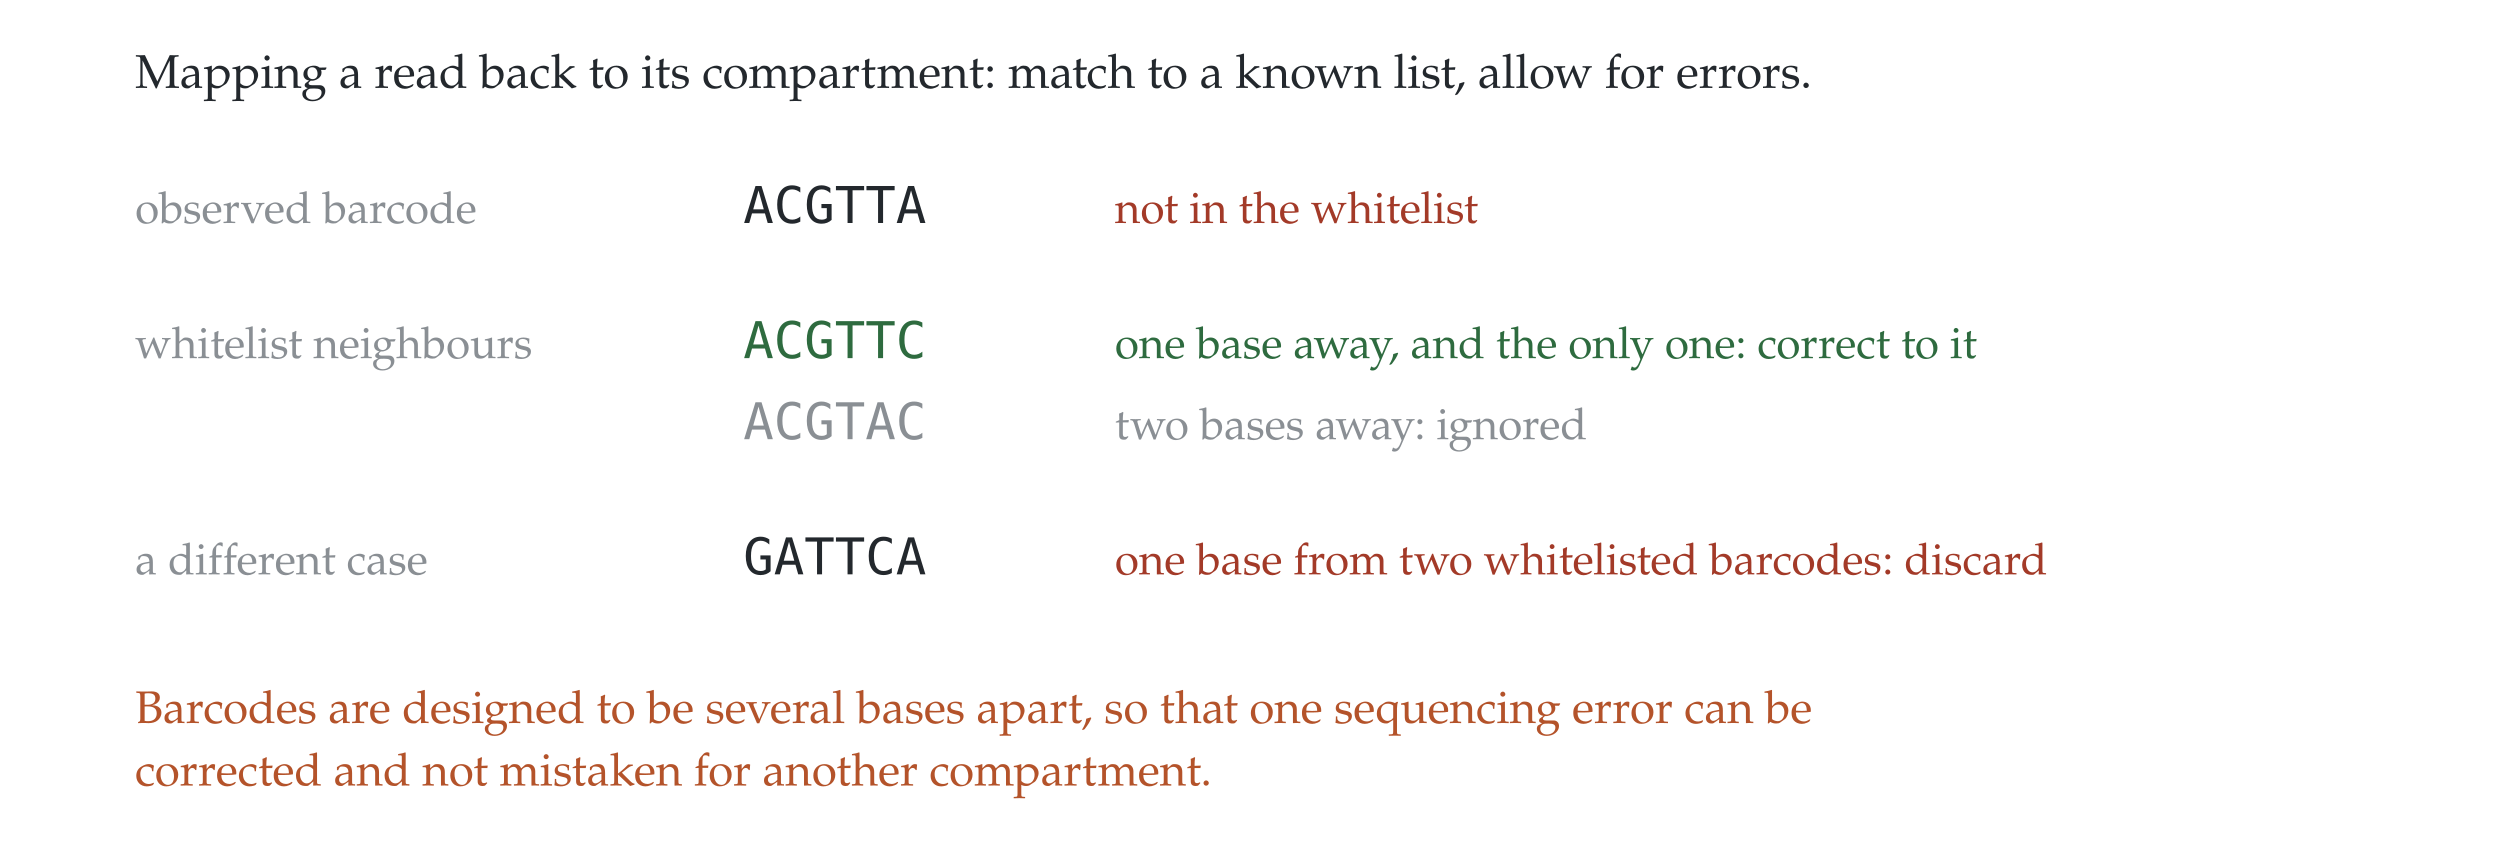
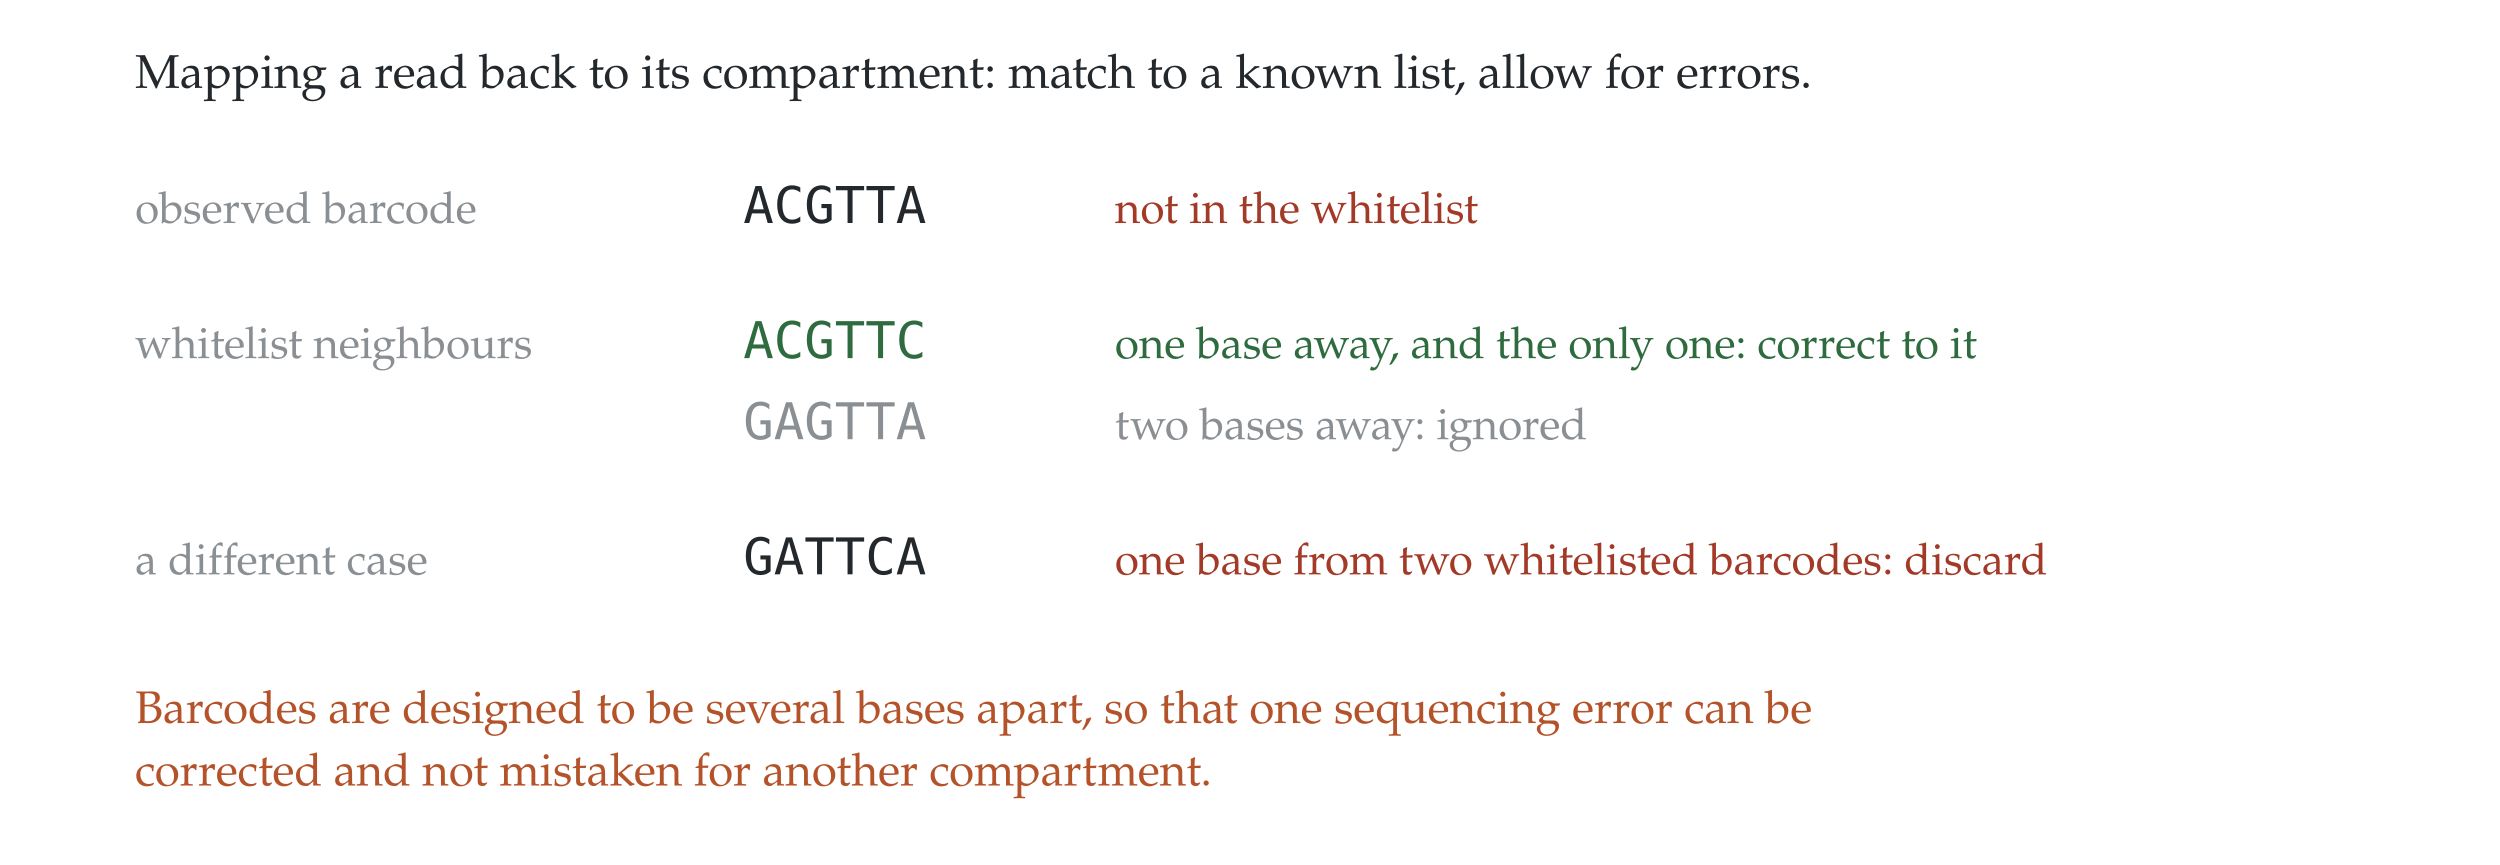
<svg xmlns="http://www.w3.org/2000/svg" viewBox="0 0 740 256" width="740" height="256" font-family="&quot;Palatino Linotype&quot;, &quot;Book Antiqua&quot;, Palatino, FreeSerif, serif" fill="#23282d">
  <rect width="740" height="256" fill="none" />
  <text x="40" y="26" font-size="14" fill="#23282d">Mapping a read back to its compartment: match to a known list, allow for errors.</text>
  <text x="40" y="66" font-size="13" fill="#8a8f94">observed barcode</text>
  <text x="220" y="66" font-size="15" fill="#23282d" font-family="ui-monospace, &quot;DejaVu Sans Mono&quot;, &quot;Courier New&quot;, monospace">ACGTTA</text>
  <text x="330" y="66" font-size="13" fill="#a33a28">not in the whitelist</text>
  <text x="40" y="106" font-size="13" fill="#8a8f94">whitelist neighbours</text>
  <text x="220" y="106" font-size="15" fill="#2e6b3f" font-family="ui-monospace, &quot;DejaVu Sans Mono&quot;, &quot;Courier New&quot;, monospace">ACGTTC</text>
  <text x="330" y="106" font-size="13" fill="#2e6b3f">one base away, and the only one: correct to it</text>
-   <text x="220" y="130" font-size="15" fill="#8a8f94" font-family="ui-monospace, &quot;DejaVu Sans Mono&quot;, &quot;Courier New&quot;, monospace">ACGTAC</text>
+   <text x="220" y="130" font-size="15" fill="#8a8f94" font-family="ui-monospace, &quot;DejaVu Sans Mono&quot;, &quot;Courier New&quot;, monospace">GAGTTA</text>
  <text x="330" y="130" font-size="13" fill="#8a8f94">two bases away: ignored</text>
  <text x="40" y="170" font-size="13" fill="#8a8f94">a different case</text>
  <text x="220" y="170" font-size="15" fill="#23282d" font-family="ui-monospace, &quot;DejaVu Sans Mono&quot;, &quot;Courier New&quot;, monospace">GATTCA</text>
  <text x="330" y="170" font-size="13" fill="#a33a28">one base from two whitelisted barcodes: discard</text>
  <text x="40" y="214.0" font-size="13.5" fill="#b4532a">Barcodes are designed to be several bases apart, so that one sequencing error can be</text>
  <text x="40" y="232.5" font-size="13.5" fill="#b4532a">corrected and not mistaken for another compartment.</text>
</svg>
